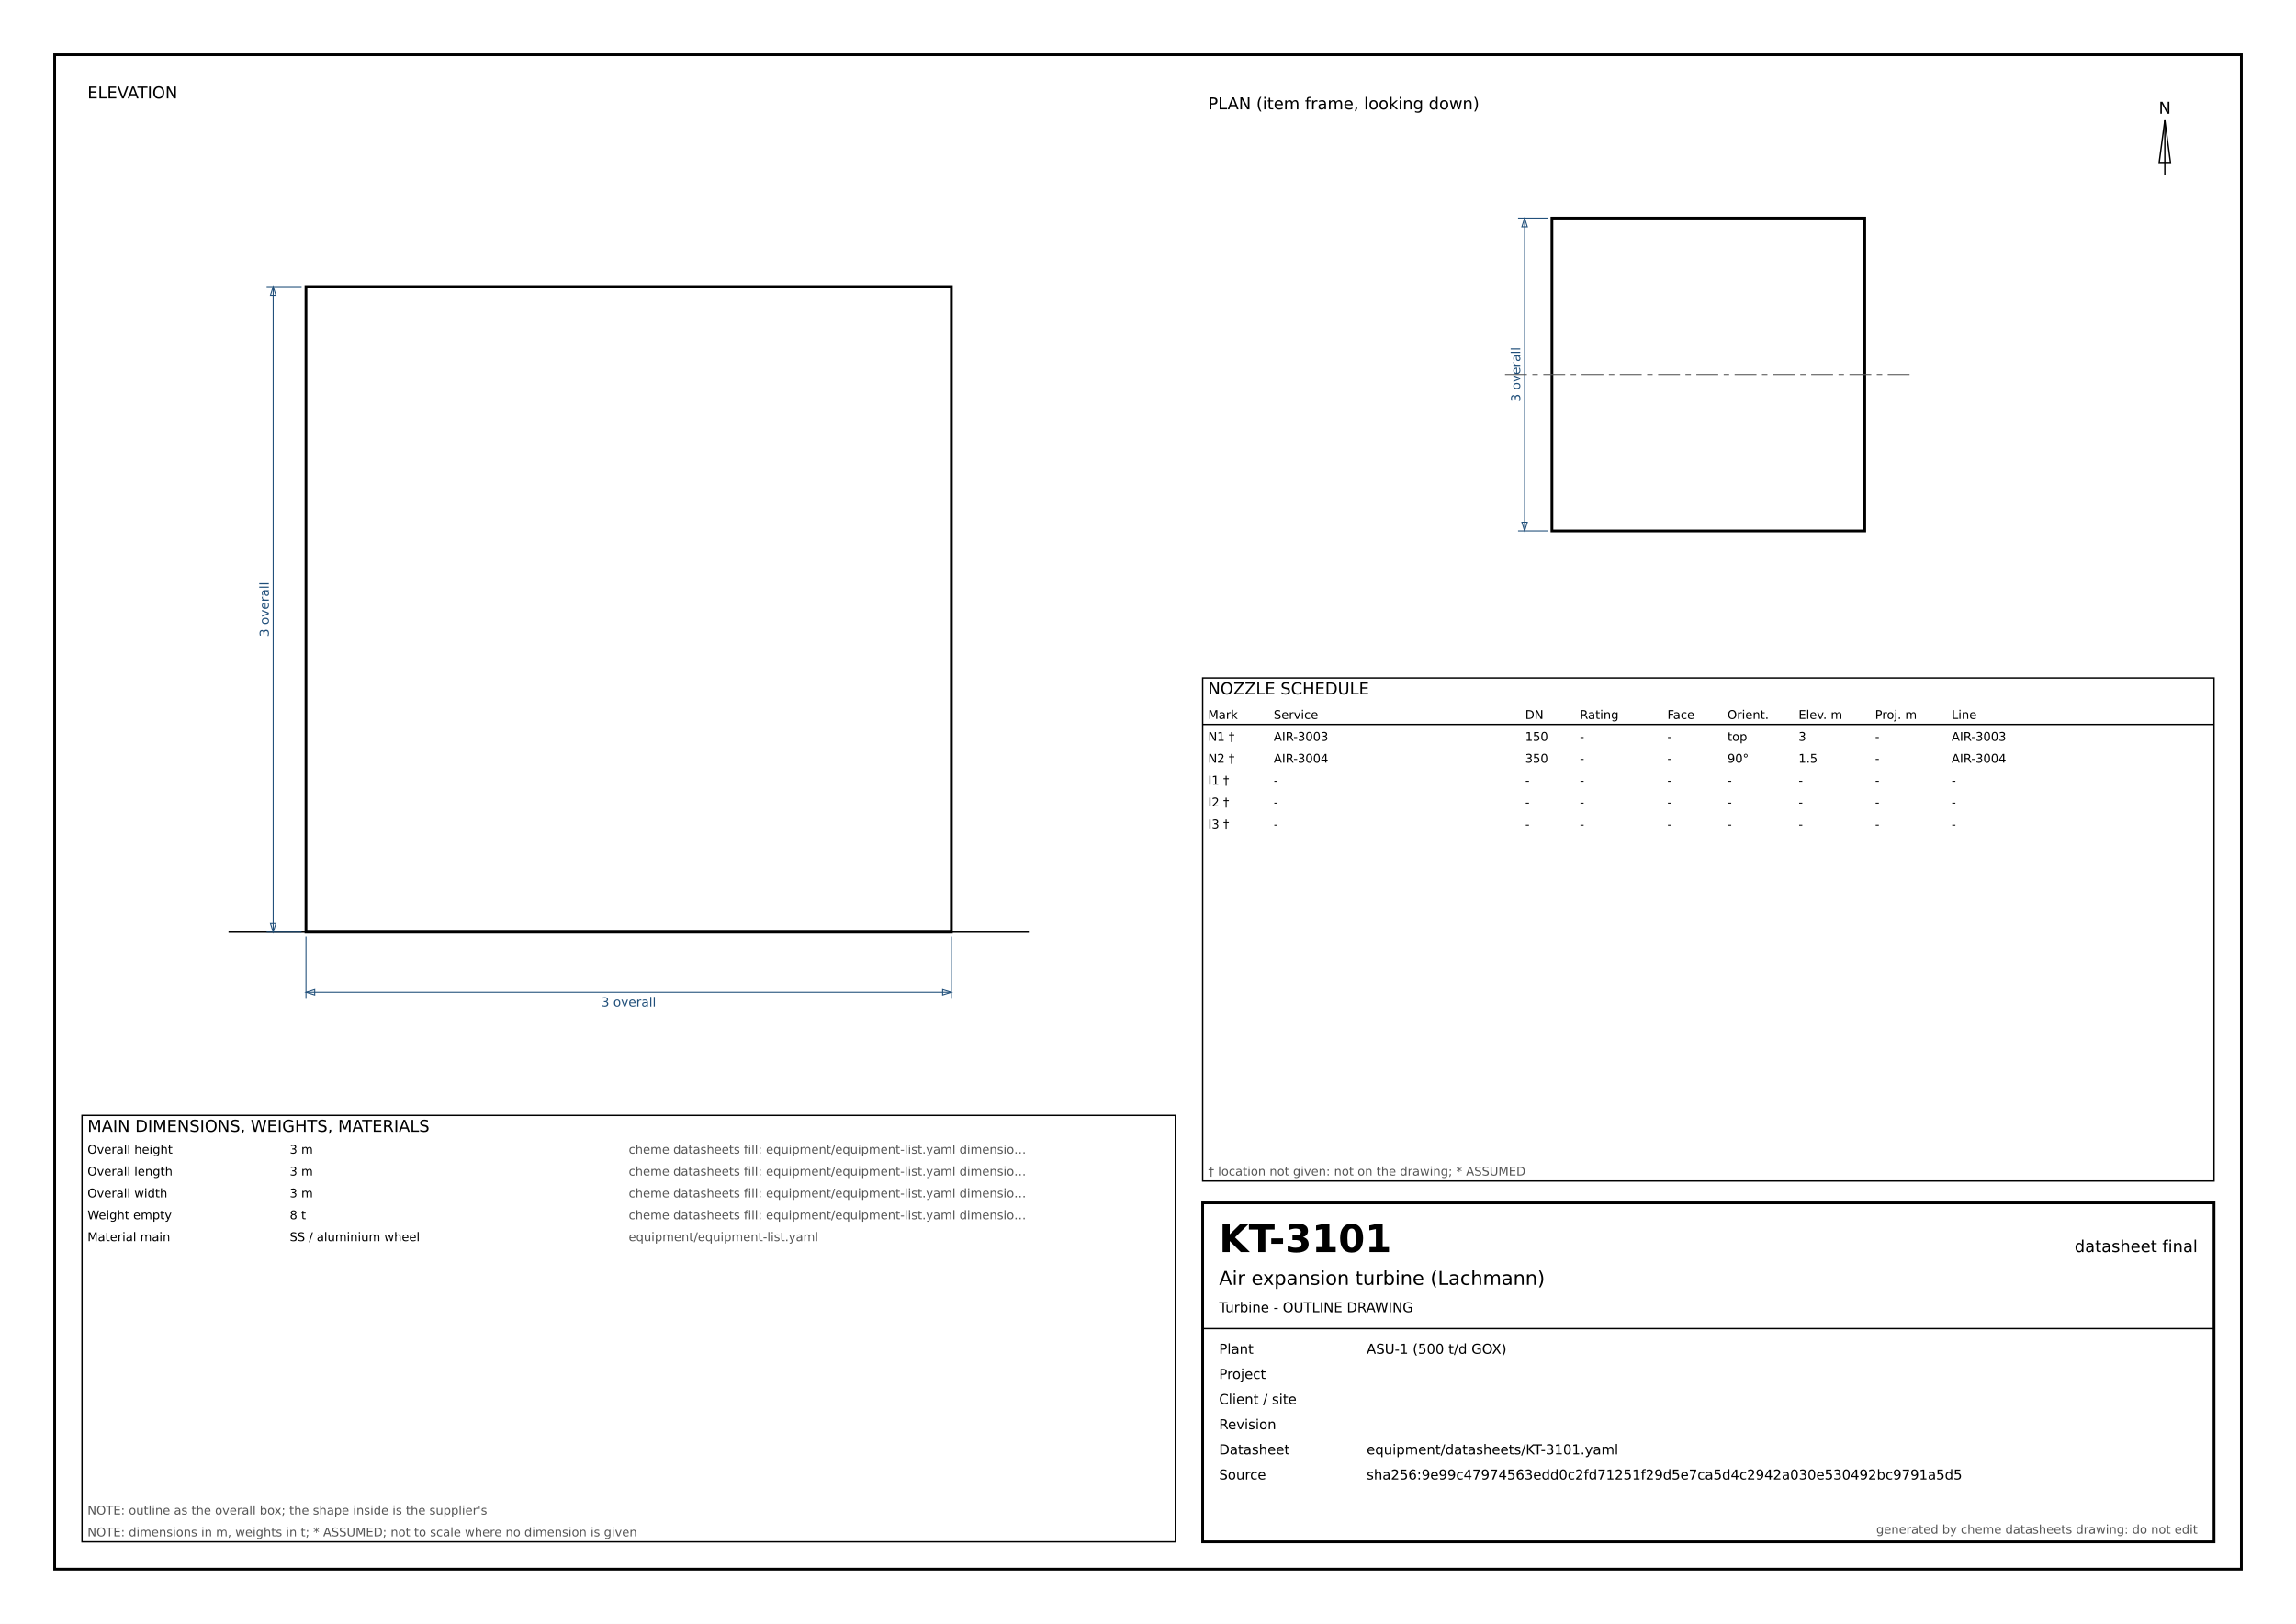
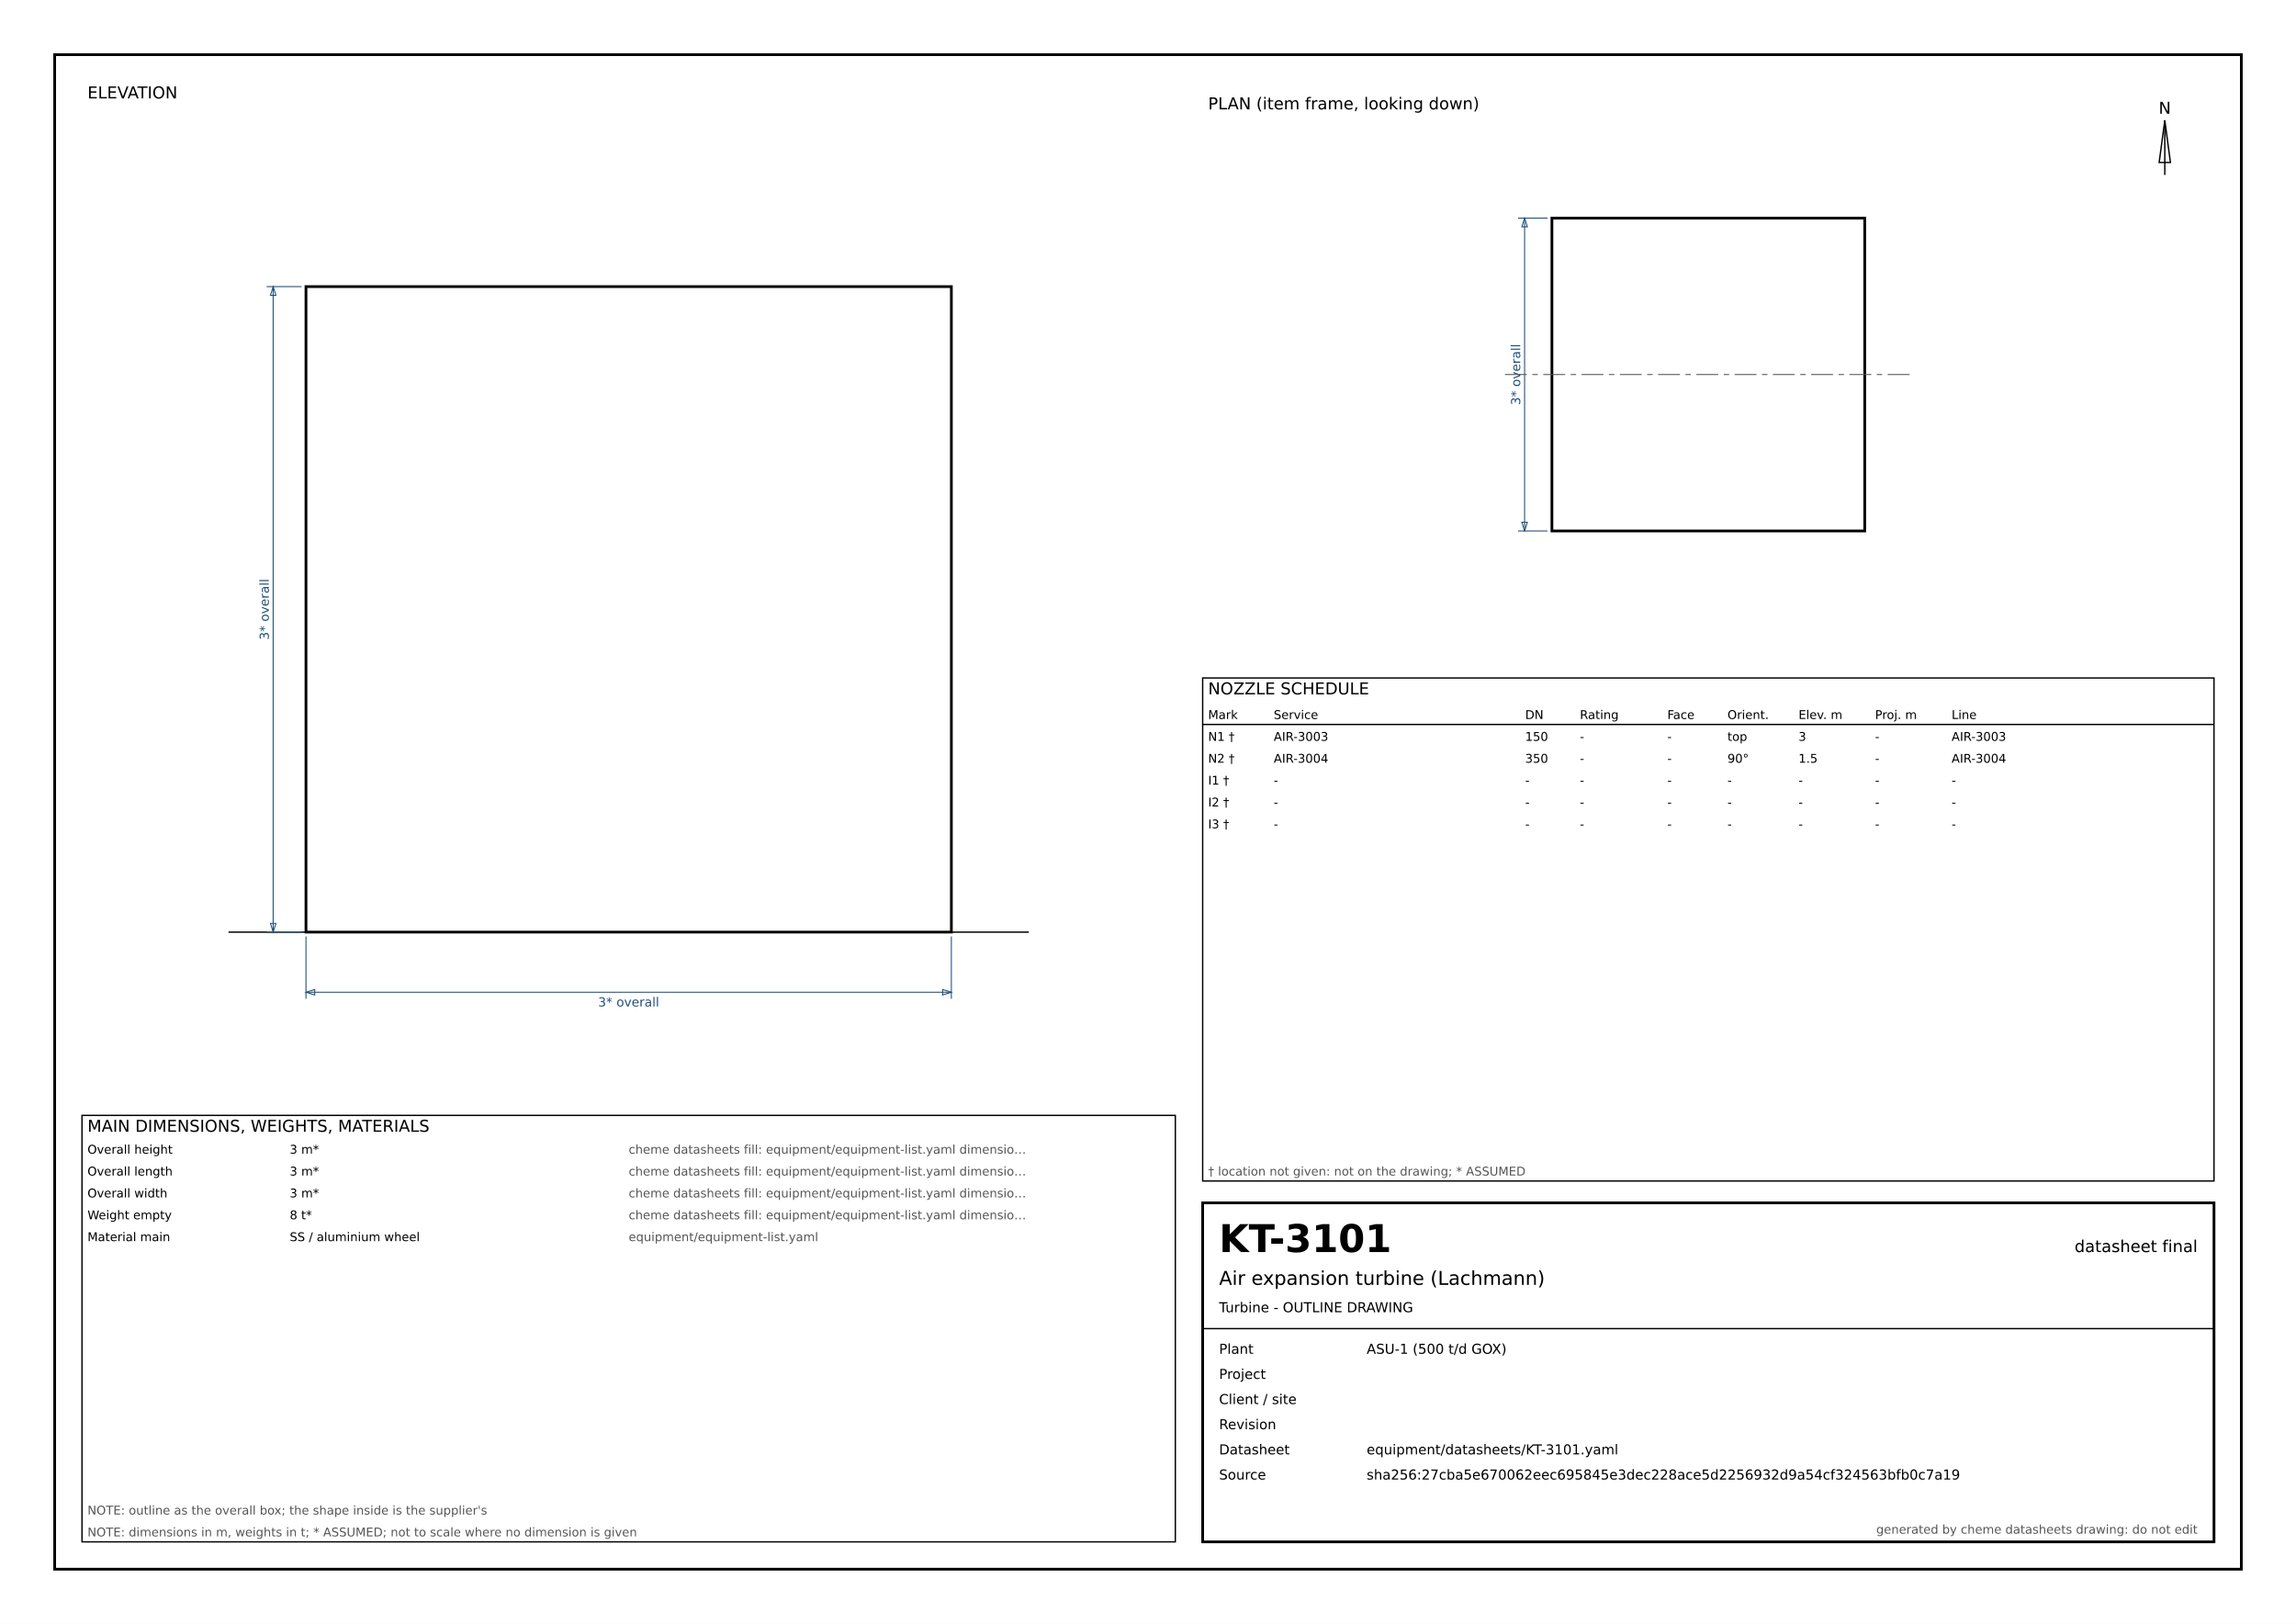
<svg xmlns="http://www.w3.org/2000/svg" width="420mm" height="297mm" viewBox="0 0 420 297">
  <style>
.frame{fill:none;stroke:#000;stroke-width:0.5}
.thin{fill:none;stroke:#000;stroke-width:0.25}
.outline{fill:#fff;stroke:#000;stroke-width:0.5}
.hidden{fill:none;stroke:#000;stroke-width:0.25;stroke-dasharray:1.5 1}
.centre{fill:none;stroke:#555;stroke-width:0.18;stroke-dasharray:4 1 1 1}
.tl{fill:none;stroke:#555;stroke-width:0.18;stroke-dasharray:2 1}
.dim{fill:none;stroke:#1f4e79;stroke-width:0.18}
.nozzle{fill:#fff;stroke:#b71c1c;stroke-width:0.35}
.section{fill:none;stroke:#2e7d32;stroke-width:0.25;stroke-dasharray:2 1}
text{font-family:'DejaVu Sans',Arial,Helvetica,sans-serif;fill:#000}
.t2{font-size:2.2px}.t25{font-size:2.5px}.t3{font-size:3px}.t35{font-size:3.5px}
.t5{font-size:5px;font-weight:bold}.t7{font-size:7px;font-weight:bold}
.dimt{font-size:2.3px;fill:#1f4e79}.nt{font-size:2.3px;fill:#b71c1c}
.note{font-size:2.2px;fill:#555}
.draft{font-size:40px;font-weight:bold;fill:#c62828;fill-opacity:0.12}
</style>
  <rect x="0" y="0" width="420" height="297" fill="#fff" />
  <rect x="10" y="10" width="400" height="277" class="frame" />
  <text x="16" y="18" class="t3" text-anchor="start">ELEVATION</text>
  <rect x="55.97" y="52.42" width="118.06" height="118.06" class="outline" />
  <line x1="41.8" y1="170.48" x2="188.2" y2="170.48" class="thin" />
  <line x1="55.97" y1="171.28" x2="55.97" y2="182.68" class="dim" />
  <line x1="174.03" y1="171.28" x2="174.03" y2="182.68" class="dim" />
  <line x1="55.97" y1="181.48" x2="174.03" y2="181.48" class="dim" />
  <path d="M55.97,181.48 l1.6,0.5 l0,-1 z" class="dim" />
  <path d="M174.03,181.48 l-1.6,0.5 l0,-1 z" class="dim" />
-   <text x="115" y="184.08" class="dimt" text-anchor="middle">3 overall</text>
+   <text x="115" y="184.08" class="dimt" text-anchor="middle">3* overall</text>
  <line x1="55.17" y1="170.48" x2="48.77" y2="170.48" class="dim" />
  <line x1="55.17" y1="52.42" x2="48.77" y2="52.42" class="dim" />
  <line x1="49.97" y1="170.48" x2="49.97" y2="52.42" class="dim" />
  <path d="M49.97,170.48 l0.5,-1.6 l-1,0 z" class="dim" />
  <path d="M49.97,52.42 l0.5,1.6 l-1,0 z" class="dim" />
-   <text x="49.17" y="111.45" class="dimt" text-anchor="middle" transform="rotate(-90 49.17 111.45)">3 overall</text>
+   <text x="49.17" y="111.45" class="dimt" text-anchor="middle" transform="rotate(-90 49.17 111.45)">3* overall</text>
  <rect x="283.89" y="39.89" width="57.22" height="57.22" class="outline" />
  <line x1="283.09" y1="97.11" x2="277.69" y2="97.11" class="dim" />
  <line x1="283.09" y1="39.89" x2="277.69" y2="39.89" class="dim" />
  <line x1="278.89" y1="97.11" x2="278.89" y2="39.89" class="dim" />
  <path d="M278.89,97.11 l0.5,-1.6 l-1,0 z" class="dim" />
  <path d="M278.89,39.89 l0.5,1.6 l-1,0 z" class="dim" />
-   <text x="278.09" y="68.5" class="dimt" text-anchor="middle" transform="rotate(-90 278.09 68.5)">3 overall</text>
+   <text x="278.09" y="68.5" class="dimt" text-anchor="middle" transform="rotate(-90 278.09 68.5)">3* overall</text>
  <line x1="275.31" y1="68.5" x2="349.69" y2="68.5" class="centre" />
  <line x1="396" y1="32" x2="396" y2="22" class="thin" />
  <path d="M396,22 L394.97,29.71 L397.03,29.71 z" class="thin" />
  <text x="396" y="20.8" class="t3" text-anchor="middle">N</text>
  <text x="221" y="20" class="t3" text-anchor="start">PLAN (item frame, looking down)</text>
  <text x="221" y="127" class="t3" text-anchor="start">NOZZLE SCHEDULE</text>
  <text x="221" y="131.5" class="t2" text-anchor="start">Mark</text>
  <text x="233" y="131.5" class="t2" text-anchor="start">Service</text>
  <text x="279" y="131.5" class="t2" text-anchor="start">DN</text>
  <text x="289" y="131.5" class="t2" text-anchor="start">Rating</text>
  <text x="305" y="131.5" class="t2" text-anchor="start">Face</text>
  <text x="316" y="131.5" class="t2" text-anchor="start">Orient.</text>
  <text x="329" y="131.5" class="t2" text-anchor="start">Elev. m</text>
  <text x="343" y="131.5" class="t2" text-anchor="start">Proj. m</text>
  <text x="357" y="131.5" class="t2" text-anchor="start">Line</text>
  <line x1="220" y1="132.5" x2="405" y2="132.5" class="thin" />
  <text x="221" y="135.5" class="t2" text-anchor="start">N1 †</text>
  <text x="233" y="135.5" class="t2" text-anchor="start">AIR-3003</text>
  <text x="279" y="135.5" class="t2" text-anchor="start">150</text>
  <text x="289" y="135.5" class="t2" text-anchor="start">-</text>
  <text x="305" y="135.5" class="t2" text-anchor="start">-</text>
  <text x="316" y="135.5" class="t2" text-anchor="start">top</text>
  <text x="329" y="135.5" class="t2" text-anchor="start">3</text>
  <text x="343" y="135.5" class="t2" text-anchor="start">-</text>
  <text x="357" y="135.5" class="t2" text-anchor="start">AIR-3003</text>
  <text x="221" y="139.5" class="t2" text-anchor="start">N2 †</text>
  <text x="233" y="139.5" class="t2" text-anchor="start">AIR-3004</text>
  <text x="279" y="139.5" class="t2" text-anchor="start">350</text>
  <text x="289" y="139.5" class="t2" text-anchor="start">-</text>
  <text x="305" y="139.5" class="t2" text-anchor="start">-</text>
  <text x="316" y="139.5" class="t2" text-anchor="start">90°</text>
  <text x="329" y="139.5" class="t2" text-anchor="start">1.5</text>
  <text x="343" y="139.5" class="t2" text-anchor="start">-</text>
  <text x="357" y="139.5" class="t2" text-anchor="start">AIR-3004</text>
  <text x="221" y="143.5" class="t2" text-anchor="start">I1 †</text>
  <text x="233" y="143.5" class="t2" text-anchor="start">-</text>
  <text x="279" y="143.5" class="t2" text-anchor="start">-</text>
  <text x="289" y="143.5" class="t2" text-anchor="start">-</text>
  <text x="305" y="143.5" class="t2" text-anchor="start">-</text>
  <text x="316" y="143.5" class="t2" text-anchor="start">-</text>
  <text x="329" y="143.5" class="t2" text-anchor="start">-</text>
  <text x="343" y="143.5" class="t2" text-anchor="start">-</text>
  <text x="357" y="143.5" class="t2" text-anchor="start">-</text>
  <text x="221" y="147.5" class="t2" text-anchor="start">I2 †</text>
  <text x="233" y="147.5" class="t2" text-anchor="start">-</text>
  <text x="279" y="147.5" class="t2" text-anchor="start">-</text>
  <text x="289" y="147.5" class="t2" text-anchor="start">-</text>
  <text x="305" y="147.5" class="t2" text-anchor="start">-</text>
  <text x="316" y="147.5" class="t2" text-anchor="start">-</text>
  <text x="329" y="147.5" class="t2" text-anchor="start">-</text>
  <text x="343" y="147.5" class="t2" text-anchor="start">-</text>
  <text x="357" y="147.5" class="t2" text-anchor="start">-</text>
  <text x="221" y="151.5" class="t2" text-anchor="start">I3 †</text>
  <text x="233" y="151.5" class="t2" text-anchor="start">-</text>
  <text x="279" y="151.5" class="t2" text-anchor="start">-</text>
  <text x="289" y="151.5" class="t2" text-anchor="start">-</text>
  <text x="305" y="151.5" class="t2" text-anchor="start">-</text>
  <text x="316" y="151.5" class="t2" text-anchor="start">-</text>
  <text x="329" y="151.5" class="t2" text-anchor="start">-</text>
  <text x="343" y="151.5" class="t2" text-anchor="start">-</text>
  <text x="357" y="151.5" class="t2" text-anchor="start">-</text>
  <text x="221" y="215" class="note" text-anchor="start">† location not given: not on the drawing; * ASSUMED</text>
  <rect x="220" y="124" width="185" height="92" class="thin" />
  <text x="16" y="207" class="t3" text-anchor="start">MAIN DIMENSIONS, WEIGHTS, MATERIALS</text>
  <text x="16" y="211" class="t2" text-anchor="start">Overall height</text>
-   <text x="53" y="211" class="t2" text-anchor="start">3 m</text>
+   <text x="53" y="211" class="t2" text-anchor="start">3 m*</text>
  <text x="115" y="211" class="note" text-anchor="start">cheme datasheets fill: equipment/equipment-list.yaml dimensio…</text>
  <text x="16" y="215" class="t2" text-anchor="start">Overall length</text>
-   <text x="53" y="215" class="t2" text-anchor="start">3 m</text>
+   <text x="53" y="215" class="t2" text-anchor="start">3 m*</text>
  <text x="115" y="215" class="note" text-anchor="start">cheme datasheets fill: equipment/equipment-list.yaml dimensio…</text>
  <text x="16" y="219" class="t2" text-anchor="start">Overall width</text>
-   <text x="53" y="219" class="t2" text-anchor="start">3 m</text>
+   <text x="53" y="219" class="t2" text-anchor="start">3 m*</text>
  <text x="115" y="219" class="note" text-anchor="start">cheme datasheets fill: equipment/equipment-list.yaml dimensio…</text>
  <text x="16" y="223" class="t2" text-anchor="start">Weight empty</text>
-   <text x="53" y="223" class="t2" text-anchor="start">8 t</text>
+   <text x="53" y="223" class="t2" text-anchor="start">8 t*</text>
  <text x="115" y="223" class="note" text-anchor="start">cheme datasheets fill: equipment/equipment-list.yaml dimensio…</text>
  <text x="16" y="227" class="t2" text-anchor="start">Material main</text>
  <text x="53" y="227" class="t2" text-anchor="start">SS / aluminium wheel</text>
  <text x="115" y="227" class="note" text-anchor="start">equipment/equipment-list.yaml</text>
  <text x="16" y="277" class="note" text-anchor="start">NOTE: outline as the overall box; the shape inside is the supplier's</text>
  <text x="16" y="281" class="note" text-anchor="start">NOTE: dimensions in m, weights in t; * ASSUMED; not to scale where no dimension is given</text>
  <rect x="15" y="204" width="200" height="78" class="thin" />
  <rect x="220" y="220" width="185" height="62" class="frame" />
  <text x="223" y="229" class="t7" text-anchor="start">KT-3101</text>
  <text x="223" y="235" class="t35" text-anchor="start">Air expansion turbine (Lachmann)</text>
  <text x="223" y="240" class="t25" text-anchor="start">Turbine - OUTLINE DRAWING</text>
  <line x1="220" y1="243" x2="405" y2="243" class="thin" />
  <text x="223" y="247.6" class="t25" text-anchor="start">Plant</text>
  <text x="250" y="247.6" class="t25" text-anchor="start">ASU-1 (500 t/d GOX)</text>
  <text x="223" y="252.2" class="t25" text-anchor="start">Project</text>
  <text x="250" y="252.2" class="t25" text-anchor="start" />
  <text x="223" y="256.8" class="t25" text-anchor="start">Client / site</text>
  <text x="250" y="256.8" class="t25" text-anchor="start" />
  <text x="223" y="261.4" class="t25" text-anchor="start">Revision</text>
  <text x="250" y="261.4" class="t25" text-anchor="start" />
  <text x="223" y="266" class="t25" text-anchor="start">Datasheet</text>
  <text x="250" y="266" class="t25" text-anchor="start">equipment/datasheets/KT-3101.yaml</text>
  <text x="223" y="270.6" class="t25" text-anchor="start">Source</text>
-   <text x="250" y="270.6" class="t25" text-anchor="start">sha256:9e99c47974563edd0c2fd71251f29d5e7ca5d4c2942a030e530492bc9791a5d5</text>
+   <text x="250" y="270.6" class="t25" text-anchor="start">sha256:27cba5e670062eec695845e3dec228ace5d2256932d9a54cf324563bfb0c7a19</text>
  <text x="402" y="229" class="t3" text-anchor="end">datasheet final</text>
  <text x="402" y="280.5" class="note" text-anchor="end">generated by cheme datasheets drawing: do not edit</text>
</svg>
